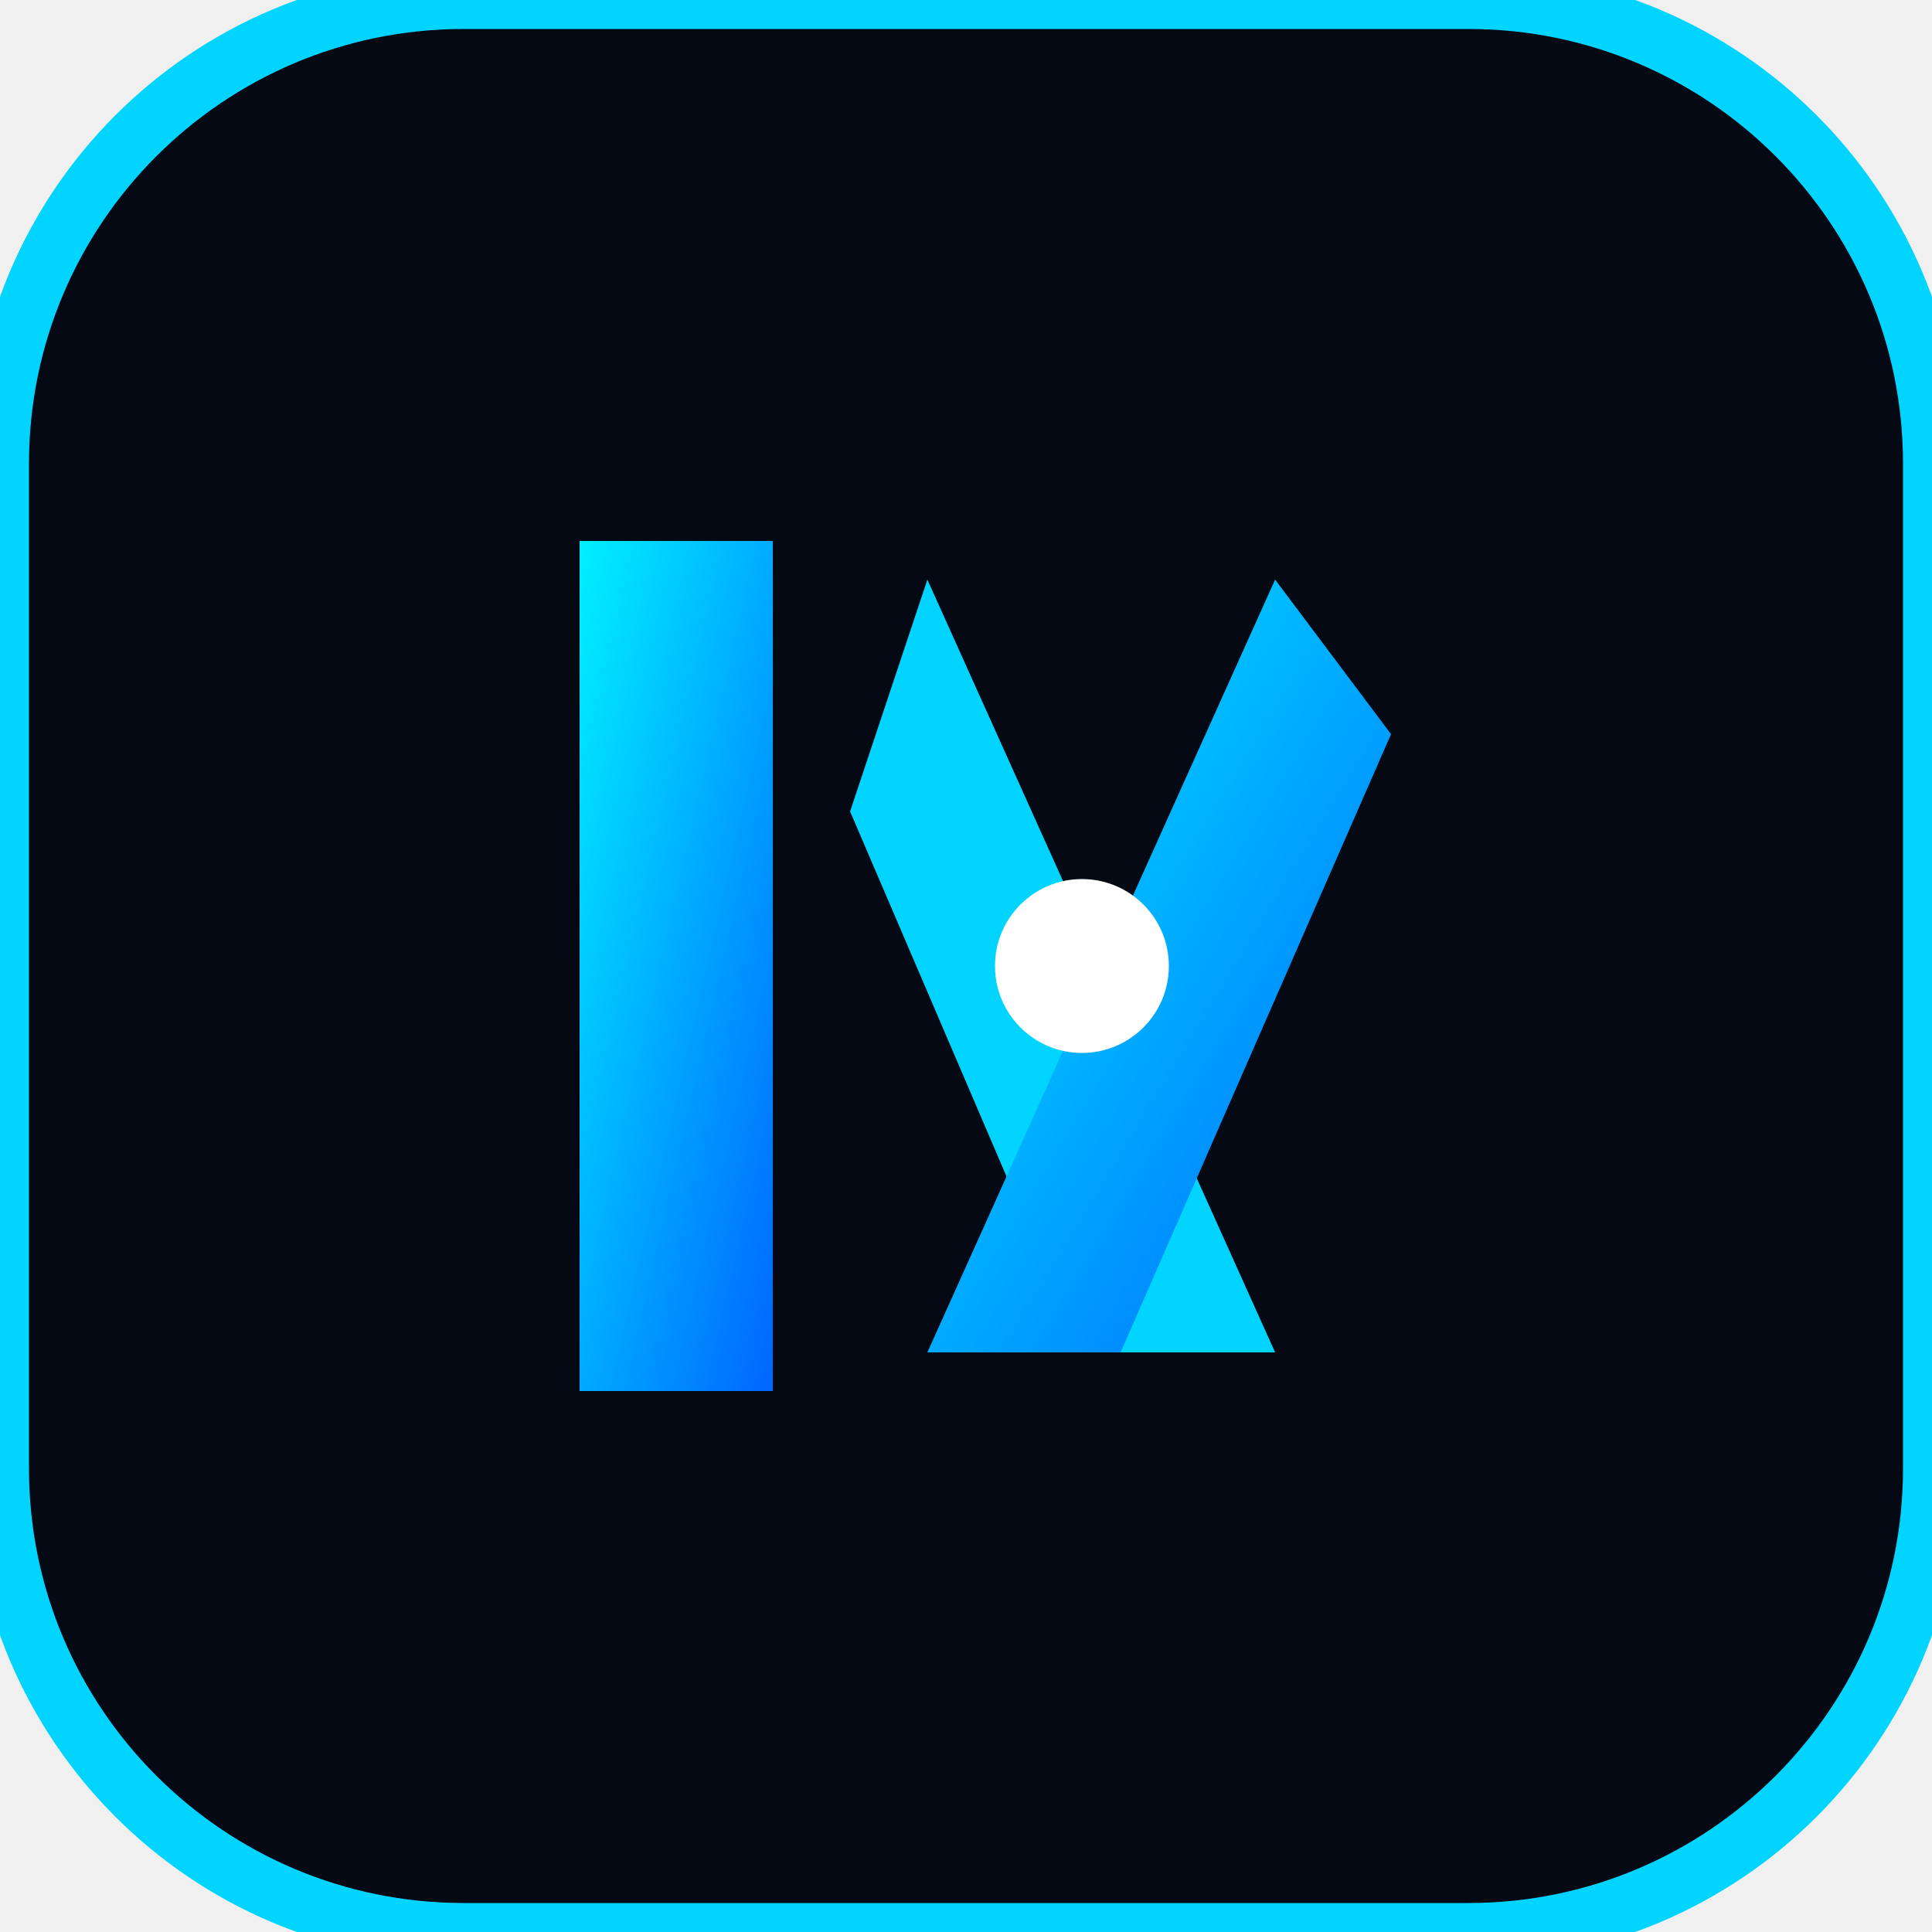
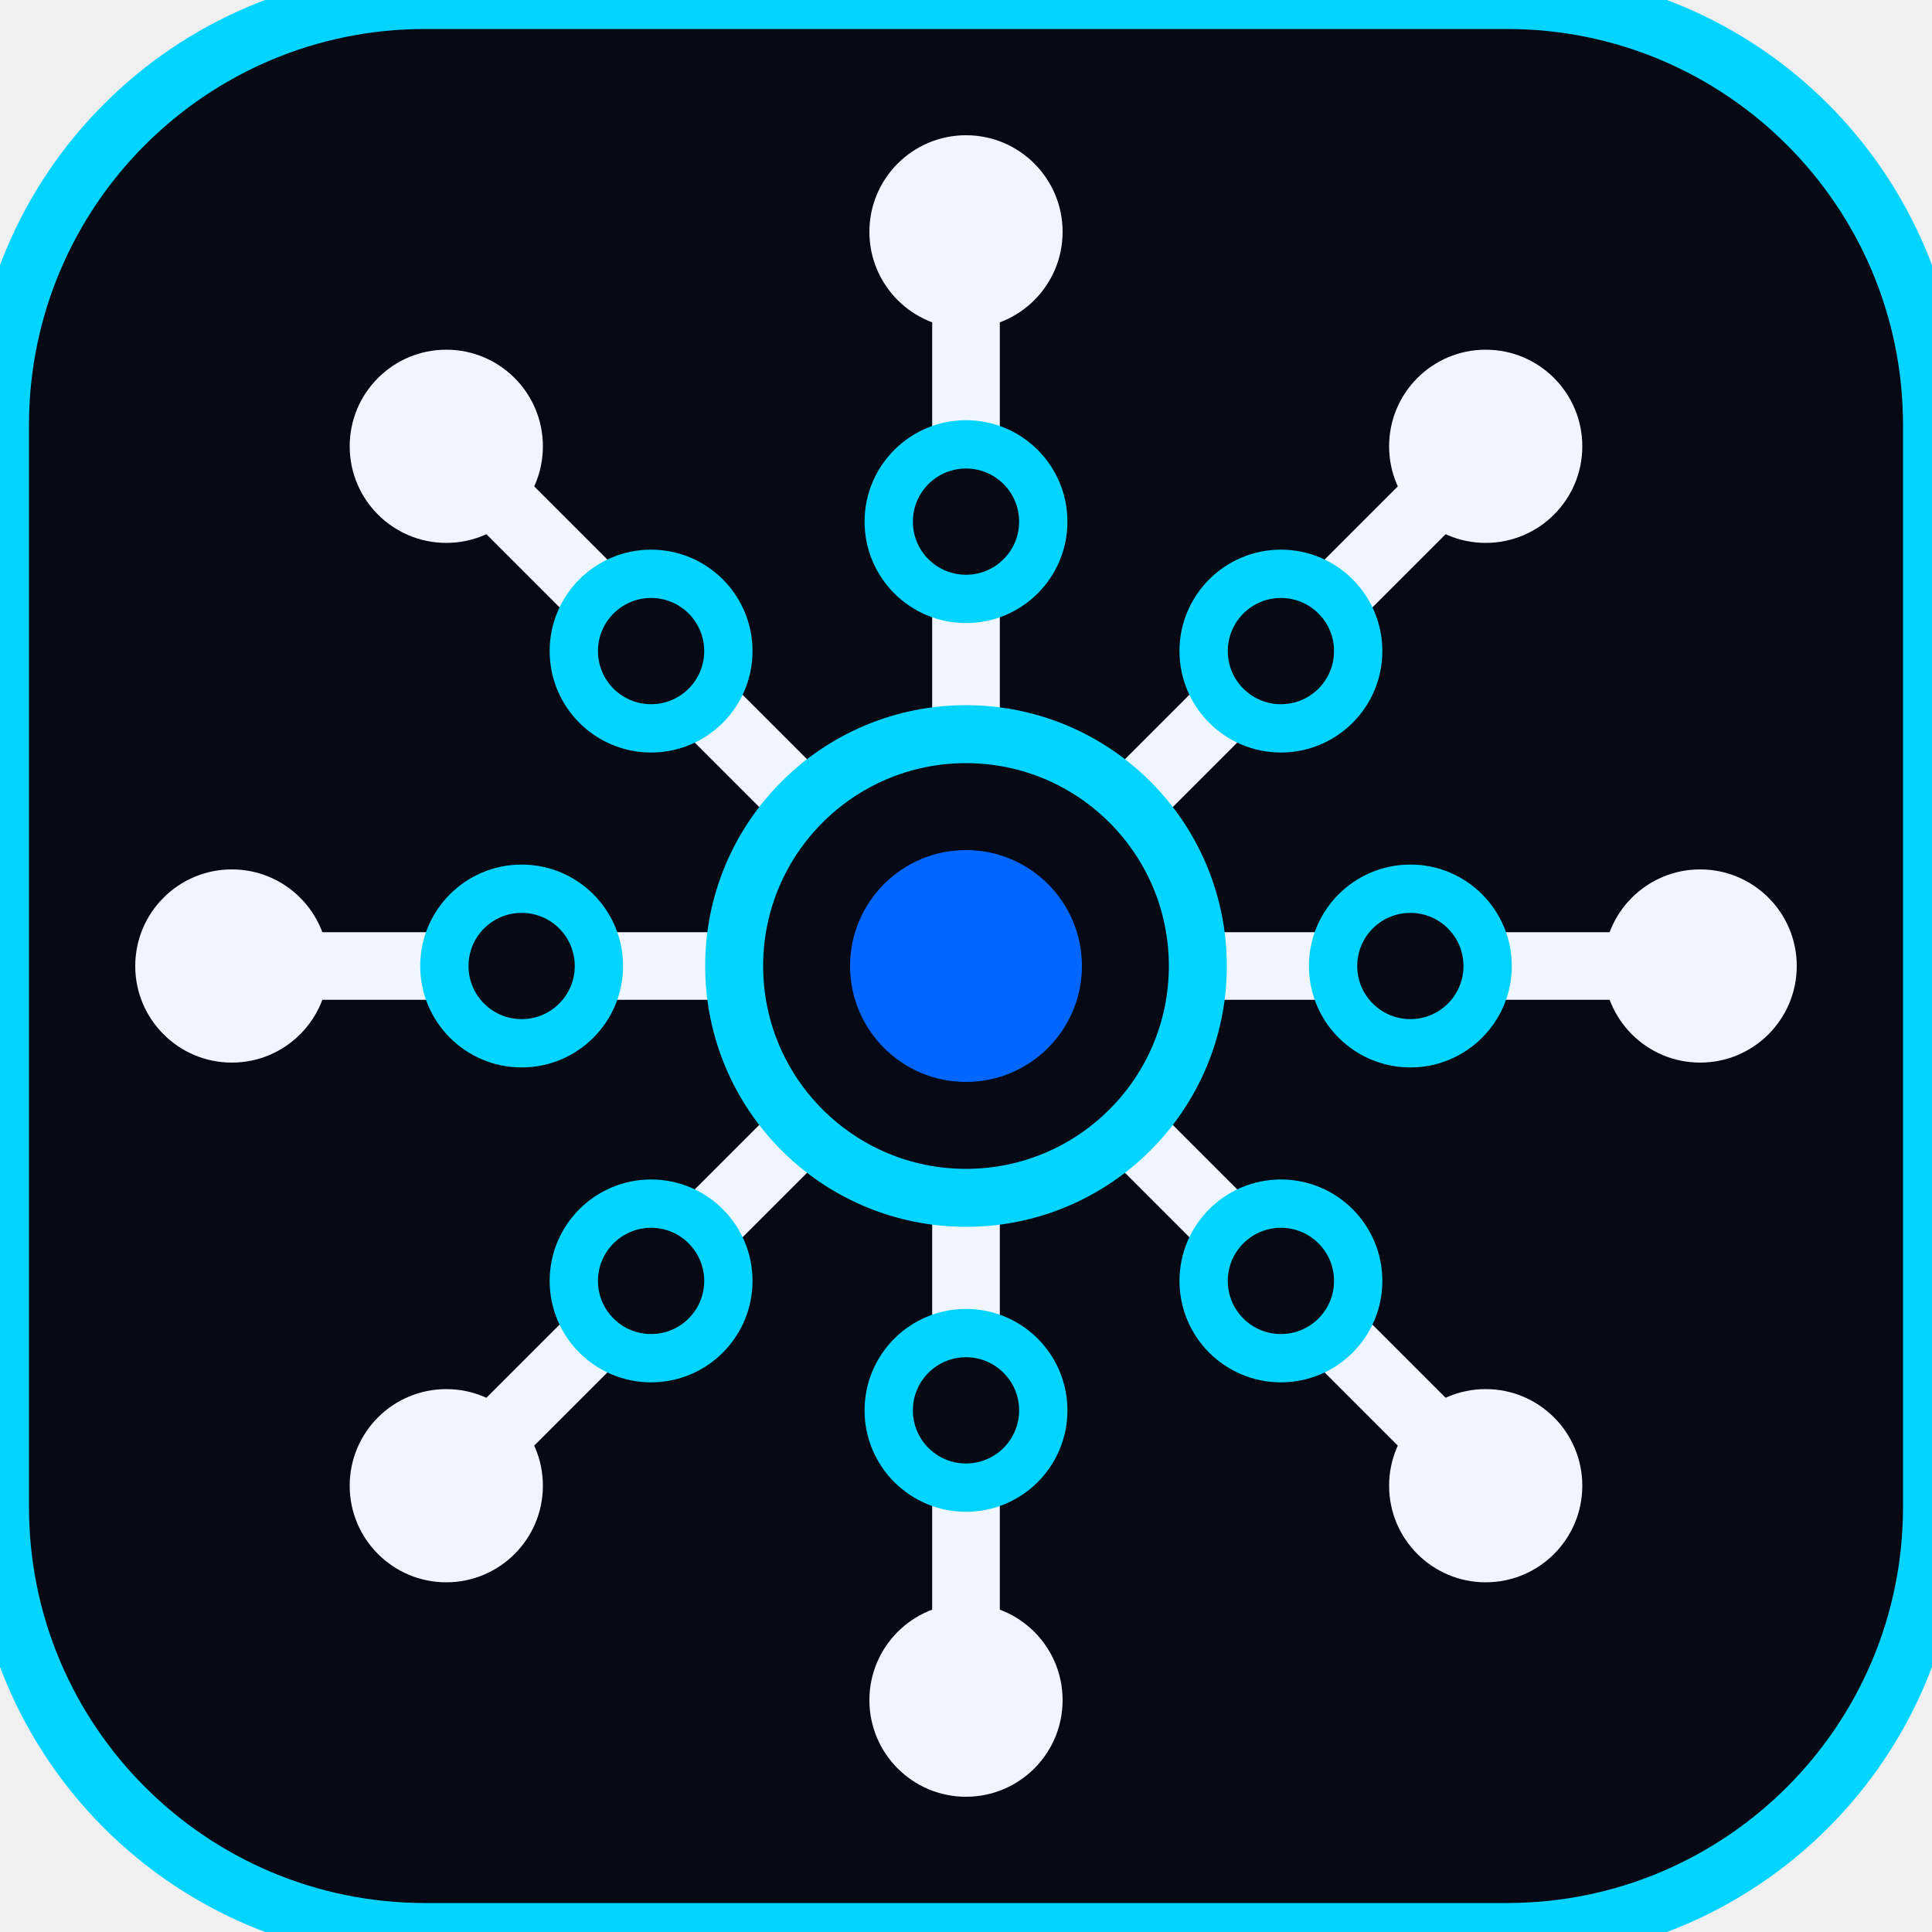
<svg xmlns="http://www.w3.org/2000/svg" width="32" height="32" viewBox="0 0 100 100" fill="none">
-   <defs>
-     <linearGradient id="fav-grad" x1="0%" y1="0%" x2="100%" y2="100%">
-       <stop offset="0%" stop-color="#00F0FF" />
-       <stop offset="100%" stop-color="#0066FF" />
-     </linearGradient>
-   </defs>
-   <rect width="100" height="100" rx="24" fill="#040914" stroke="#00D4FF" stroke-width="3" />
-   <path d="M30 28 H40 V72 H30 Z" fill="url(#fav-grad)" />
-   <path d="M48 30 L66 70 H56 L44 42 Z" fill="#00D4FF" />
-   <path d="M66 30 L48 70 H58 L72 38 Z" fill="url(#fav-grad)" />
-   <circle cx="56" cy="50" r="4.5" fill="#FFFFFF" />
+   <rect width="100" height="100" rx="22" fill="#040914" stroke="#00D4FF" stroke-width="3" />
+   <line x1="58.5" y1="50.0" x2="88.0" y2="50.0" stroke="#F0F6FF" stroke-width="3.5" stroke-linecap="round" />
+   <circle cx="73.0" cy="50.0" r="4" fill="#040914" stroke="#00D4FF" stroke-width="2.5" />
+   <circle cx="88.0" cy="50.0" r="5" fill="#F0F6FF" />
+   <line x1="56.0" y1="56.0" x2="76.9" y2="76.9" stroke="#F0F6FF" stroke-width="3.5" stroke-linecap="round" />
+   <circle cx="66.3" cy="66.3" r="4" fill="#040914" stroke="#00D4FF" stroke-width="2.5" />
+   <circle cx="76.9" cy="76.9" r="5" fill="#F0F6FF" />
+   <line x1="50.0" y1="58.5" x2="50.0" y2="88.0" stroke="#F0F6FF" stroke-width="3.5" stroke-linecap="round" />
+   <circle cx="50.0" cy="73.0" r="4" fill="#040914" stroke="#00D4FF" stroke-width="2.5" />
+   <circle cx="50.0" cy="88.0" r="5" fill="#F0F6FF" />
+   <line x1="44.0" y1="56.0" x2="23.1" y2="76.9" stroke="#F0F6FF" stroke-width="3.5" stroke-linecap="round" />
+   <circle cx="33.7" cy="66.3" r="4" fill="#040914" stroke="#00D4FF" stroke-width="2.5" />
+   <circle cx="23.1" cy="76.9" r="5" fill="#F0F6FF" />
+   <line x1="41.5" y1="50.0" x2="12.0" y2="50.0" stroke="#F0F6FF" stroke-width="3.5" stroke-linecap="round" />
+   <circle cx="27.0" cy="50.0" r="4" fill="#040914" stroke="#00D4FF" stroke-width="2.5" />
+   <circle cx="12.0" cy="50.0" r="5" fill="#F0F6FF" />
+   <line x1="44.0" y1="44.0" x2="23.1" y2="23.1" stroke="#F0F6FF" stroke-width="3.5" stroke-linecap="round" />
+   <circle cx="33.7" cy="33.7" r="4" fill="#040914" stroke="#00D4FF" stroke-width="2.5" />
+   <circle cx="23.1" cy="23.1" r="5" fill="#F0F6FF" />
+   <line x1="50.0" y1="41.5" x2="50.0" y2="12.0" stroke="#F0F6FF" stroke-width="3.5" stroke-linecap="round" />
+   <circle cx="50.0" cy="27.0" r="4" fill="#040914" stroke="#00D4FF" stroke-width="2.5" />
+   <circle cx="50.0" cy="12.0" r="5" fill="#F0F6FF" />
+   <line x1="56.0" y1="44.0" x2="76.9" y2="23.1" stroke="#F0F6FF" stroke-width="3.5" stroke-linecap="round" />
+   <circle cx="66.3" cy="33.7" r="4" fill="#040914" stroke="#00D4FF" stroke-width="2.5" />
+   <circle cx="76.9" cy="23.1" r="5" fill="#F0F6FF" />
+   <circle cx="50" cy="50" r="12" fill="#040914" stroke="#00D4FF" stroke-width="3" />
+   <circle cx="50" cy="50" r="6" fill="#0066FF" />
</svg>
